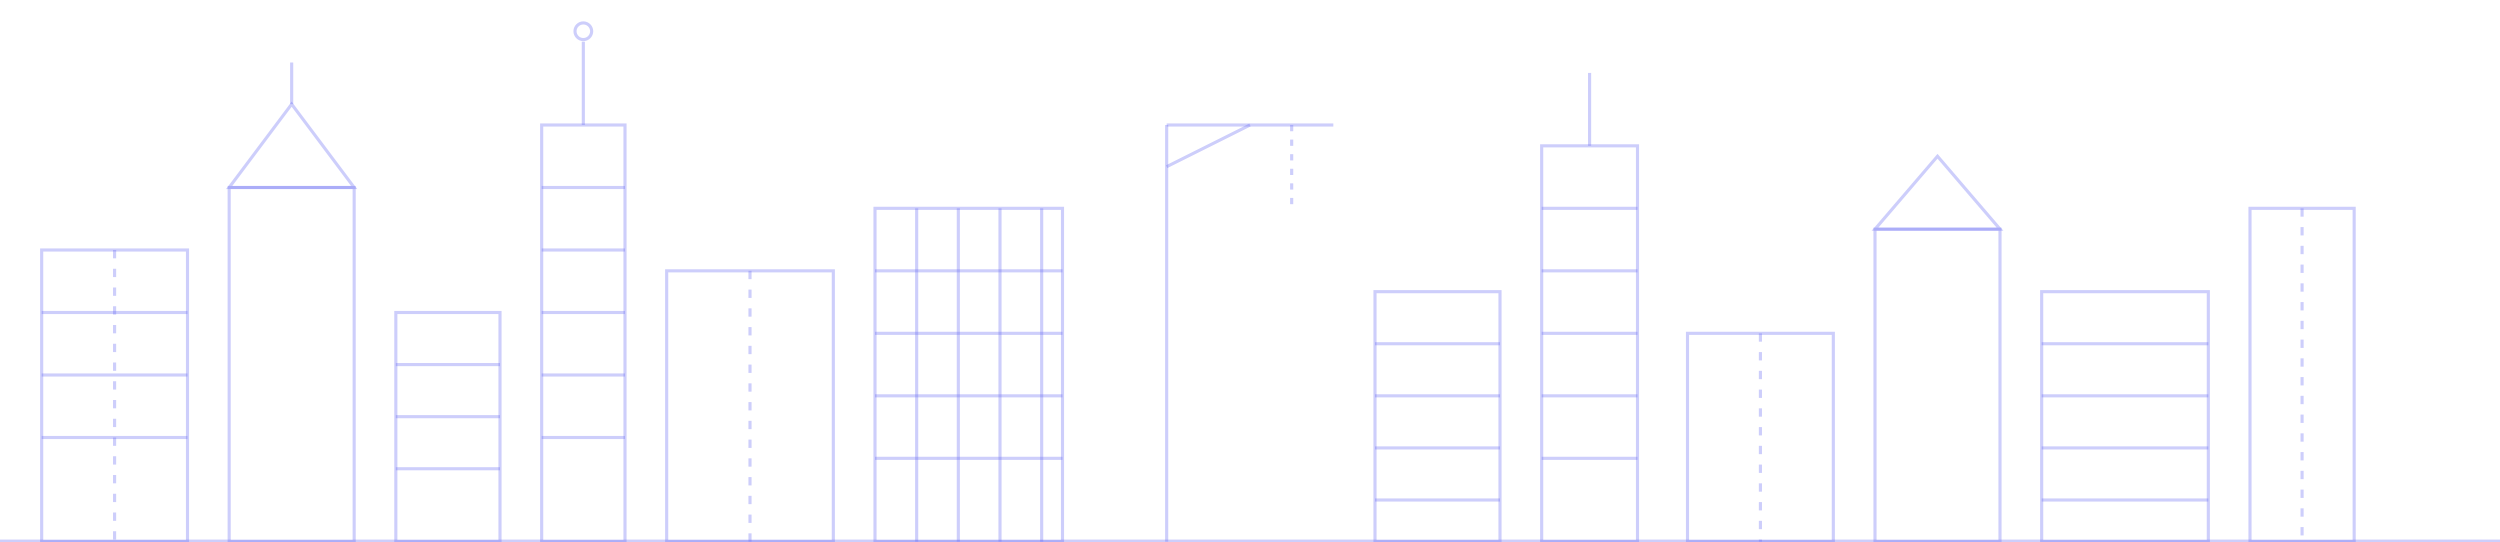
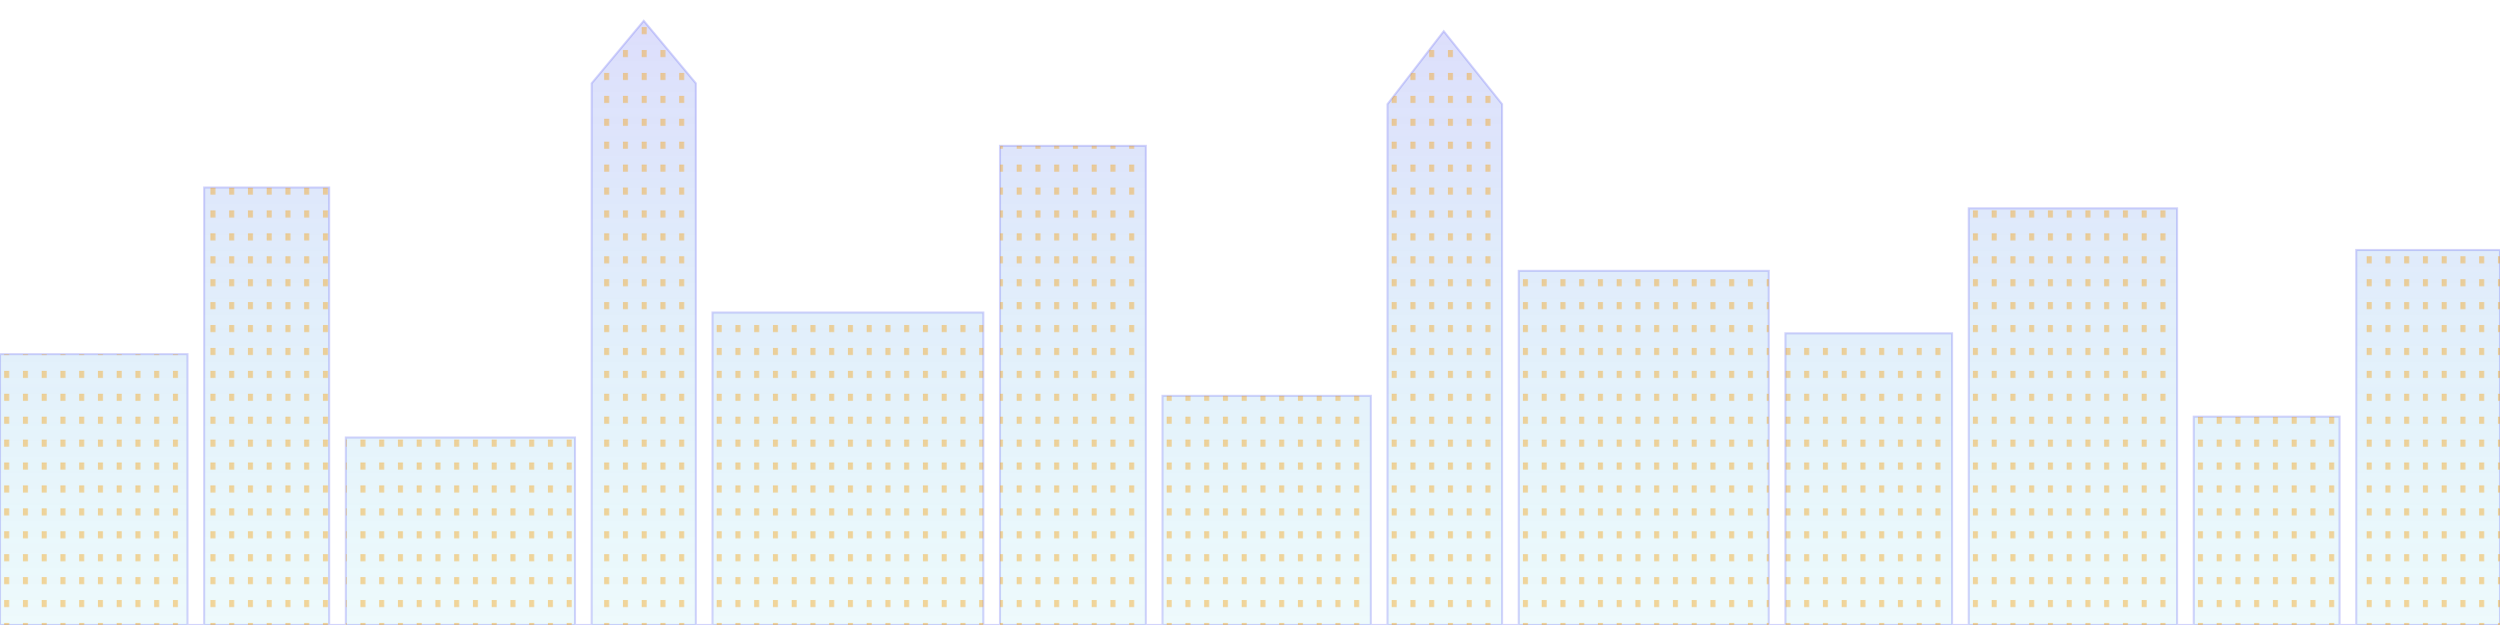
- <svg xmlns="http://www.w3.org/2000/svg" viewBox="0 0 1200 260" fill="none" stroke="#6366f1" stroke-width="1.5" stroke-opacity="0.32">
-   <rect x="20" y="120" width="70" height="140" />
-   <line x1="20" y1="150" x2="90" y2="150" />
-   <line x1="20" y1="180" x2="90" y2="180" />
-   <line x1="20" y1="210" x2="90" y2="210" />
-   <line x1="55" y1="120" x2="55" y2="260" stroke-dasharray="4 5" />
-   <rect x="110" y="90" width="60" height="170" />
-   <path d="M110 90 L140 50 L170 90 Z" />
-   <line x1="140" y1="50" x2="140" y2="30" />
-   <rect x="190" y="150" width="50" height="110" />
-   <line x1="190" y1="175" x2="240" y2="175" />
-   <line x1="190" y1="200" x2="240" y2="200" />
-   <line x1="190" y1="225" x2="240" y2="225" />
-   <rect x="260" y="60" width="40" height="200" />
-   <line x1="280" y1="60" x2="280" y2="20" />
-   <circle cx="280" cy="15" r="4" />
-   <line x1="260" y1="90" x2="300" y2="90" />
-   <line x1="260" y1="120" x2="300" y2="120" />
-   <line x1="260" y1="150" x2="300" y2="150" />
-   <line x1="260" y1="180" x2="300" y2="180" />
-   <line x1="260" y1="210" x2="300" y2="210" />
-   <rect x="320" y="130" width="80" height="130" />
-   <line x1="360" y1="130" x2="360" y2="260" stroke-dasharray="4 5" />
-   <rect x="420" y="100" width="90" height="160" />
-   <line x1="440" y1="100" x2="440" y2="260" />
-   <line x1="460" y1="100" x2="460" y2="260" />
-   <line x1="480" y1="100" x2="480" y2="260" />
-   <line x1="500" y1="100" x2="500" y2="260" />
-   <line x1="420" y1="130" x2="510" y2="130" />
-   <line x1="420" y1="160" x2="510" y2="160" />
-   <line x1="420" y1="190" x2="510" y2="190" />
-   <line x1="420" y1="220" x2="510" y2="220" />
-   <line x1="560" y1="260" x2="560" y2="60" />
-   <line x1="560" y1="60" x2="640" y2="60" />
-   <line x1="560" y1="80" x2="600" y2="60" />
-   <line x1="620" y1="60" x2="620" y2="100" stroke-dasharray="3 4" />
-   <rect x="660" y="140" width="60" height="120" />
-   <line x1="660" y1="165" x2="720" y2="165" />
-   <line x1="660" y1="190" x2="720" y2="190" />
-   <line x1="660" y1="215" x2="720" y2="215" />
-   <line x1="660" y1="240" x2="720" y2="240" />
-   <rect x="740" y="70" width="46" height="190" />
-   <line x1="763" y1="70" x2="763" y2="35" />
-   <line x1="740" y1="100" x2="786" y2="100" />
-   <line x1="740" y1="130" x2="786" y2="130" />
-   <line x1="740" y1="160" x2="786" y2="160" />
-   <line x1="740" y1="190" x2="786" y2="190" />
-   <line x1="740" y1="220" x2="786" y2="220" />
-   <rect x="810" y="160" width="70" height="100" />
-   <line x1="845" y1="160" x2="845" y2="260" stroke-dasharray="4 5" />
-   <rect x="900" y="110" width="60" height="150" />
-   <path d="M900 110 L930 75 L960 110 Z" />
-   <rect x="980" y="140" width="80" height="120" />
-   <line x1="980" y1="165" x2="1060" y2="165" />
-   <line x1="980" y1="190" x2="1060" y2="190" />
-   <line x1="980" y1="215" x2="1060" y2="215" />
-   <line x1="980" y1="240" x2="1060" y2="240" />
-   <rect x="1080" y="100" width="50" height="160" />
-   <line x1="1105" y1="100" x2="1105" y2="260" stroke-dasharray="4 5" />
-   <line x1="0" y1="260" x2="1200" y2="260" stroke-width="2" />
+ <svg xmlns="http://www.w3.org/2000/svg" viewBox="0 0 1200 300">
+   <defs>
+     <linearGradient id="skylineFill" x1="0" y1="0" x2="0" y2="1">
+       <stop offset="0%" stop-color="#6366f1" stop-opacity="0.22" />
+       <stop offset="100%" stop-color="#06b6d4" stop-opacity="0.07" />
+     </linearGradient>
+     <clipPath id="skylineClip">
+       <path d="M0,300 L0,170 L90,170 L90,300 L98,300 L98,90 L158,90 L158,300 L166,300 L166,210 L276,210 L276,300                L284,300 L284,40 L309,10 L334,40 L334,300 L342,300 L342,150 L472,150 L472,300                L480,300 L480,70 L550,70 L550,300 L558,300 L558,190 L658,190 L658,300                L666,300 L666,50 L693,15 L721,50 L721,300 L729,300 L729,130 L849,130 L849,300                L857,300 L857,160 L937,160 L937,300 L945,300 L945,100 L1045,100 L1045,300                L1053,300 L1053,200 L1123,200 L1123,300 L1131,300 L1131,120 L1200,120 L1200,300 Z" />
+     </clipPath>
+     <pattern id="windows" width="9" height="11" patternUnits="userSpaceOnUse">
+       <rect x="2" y="2" width="2.4" height="3.4" fill="#f59e0b" fill-opacity="0.4" />
+     </pattern>
+   </defs>
+   <path fill="url(#skylineFill)" stroke="#6366f1" stroke-opacity="0.28" stroke-width="1" d="M0,300 L0,170 L90,170 L90,300 L98,300 L98,90 L158,90 L158,300 L166,300 L166,210 L276,210 L276,300            L284,300 L284,40 L309,10 L334,40 L334,300 L342,300 L342,150 L472,150 L472,300            L480,300 L480,70 L550,70 L550,300 L558,300 L558,190 L658,190 L658,300            L666,300 L666,50 L693,15 L721,50 L721,300 L729,300 L729,130 L849,130 L849,300            L857,300 L857,160 L937,160 L937,300 L945,300 L945,100 L1045,100 L1045,300            L1053,300 L1053,200 L1123,200 L1123,300 L1131,300 L1131,120 L1200,120 L1200,300 Z" />
+   <rect x="0" y="0" width="1200" height="300" fill="url(#windows)" clip-path="url(#skylineClip)" />
</svg>
